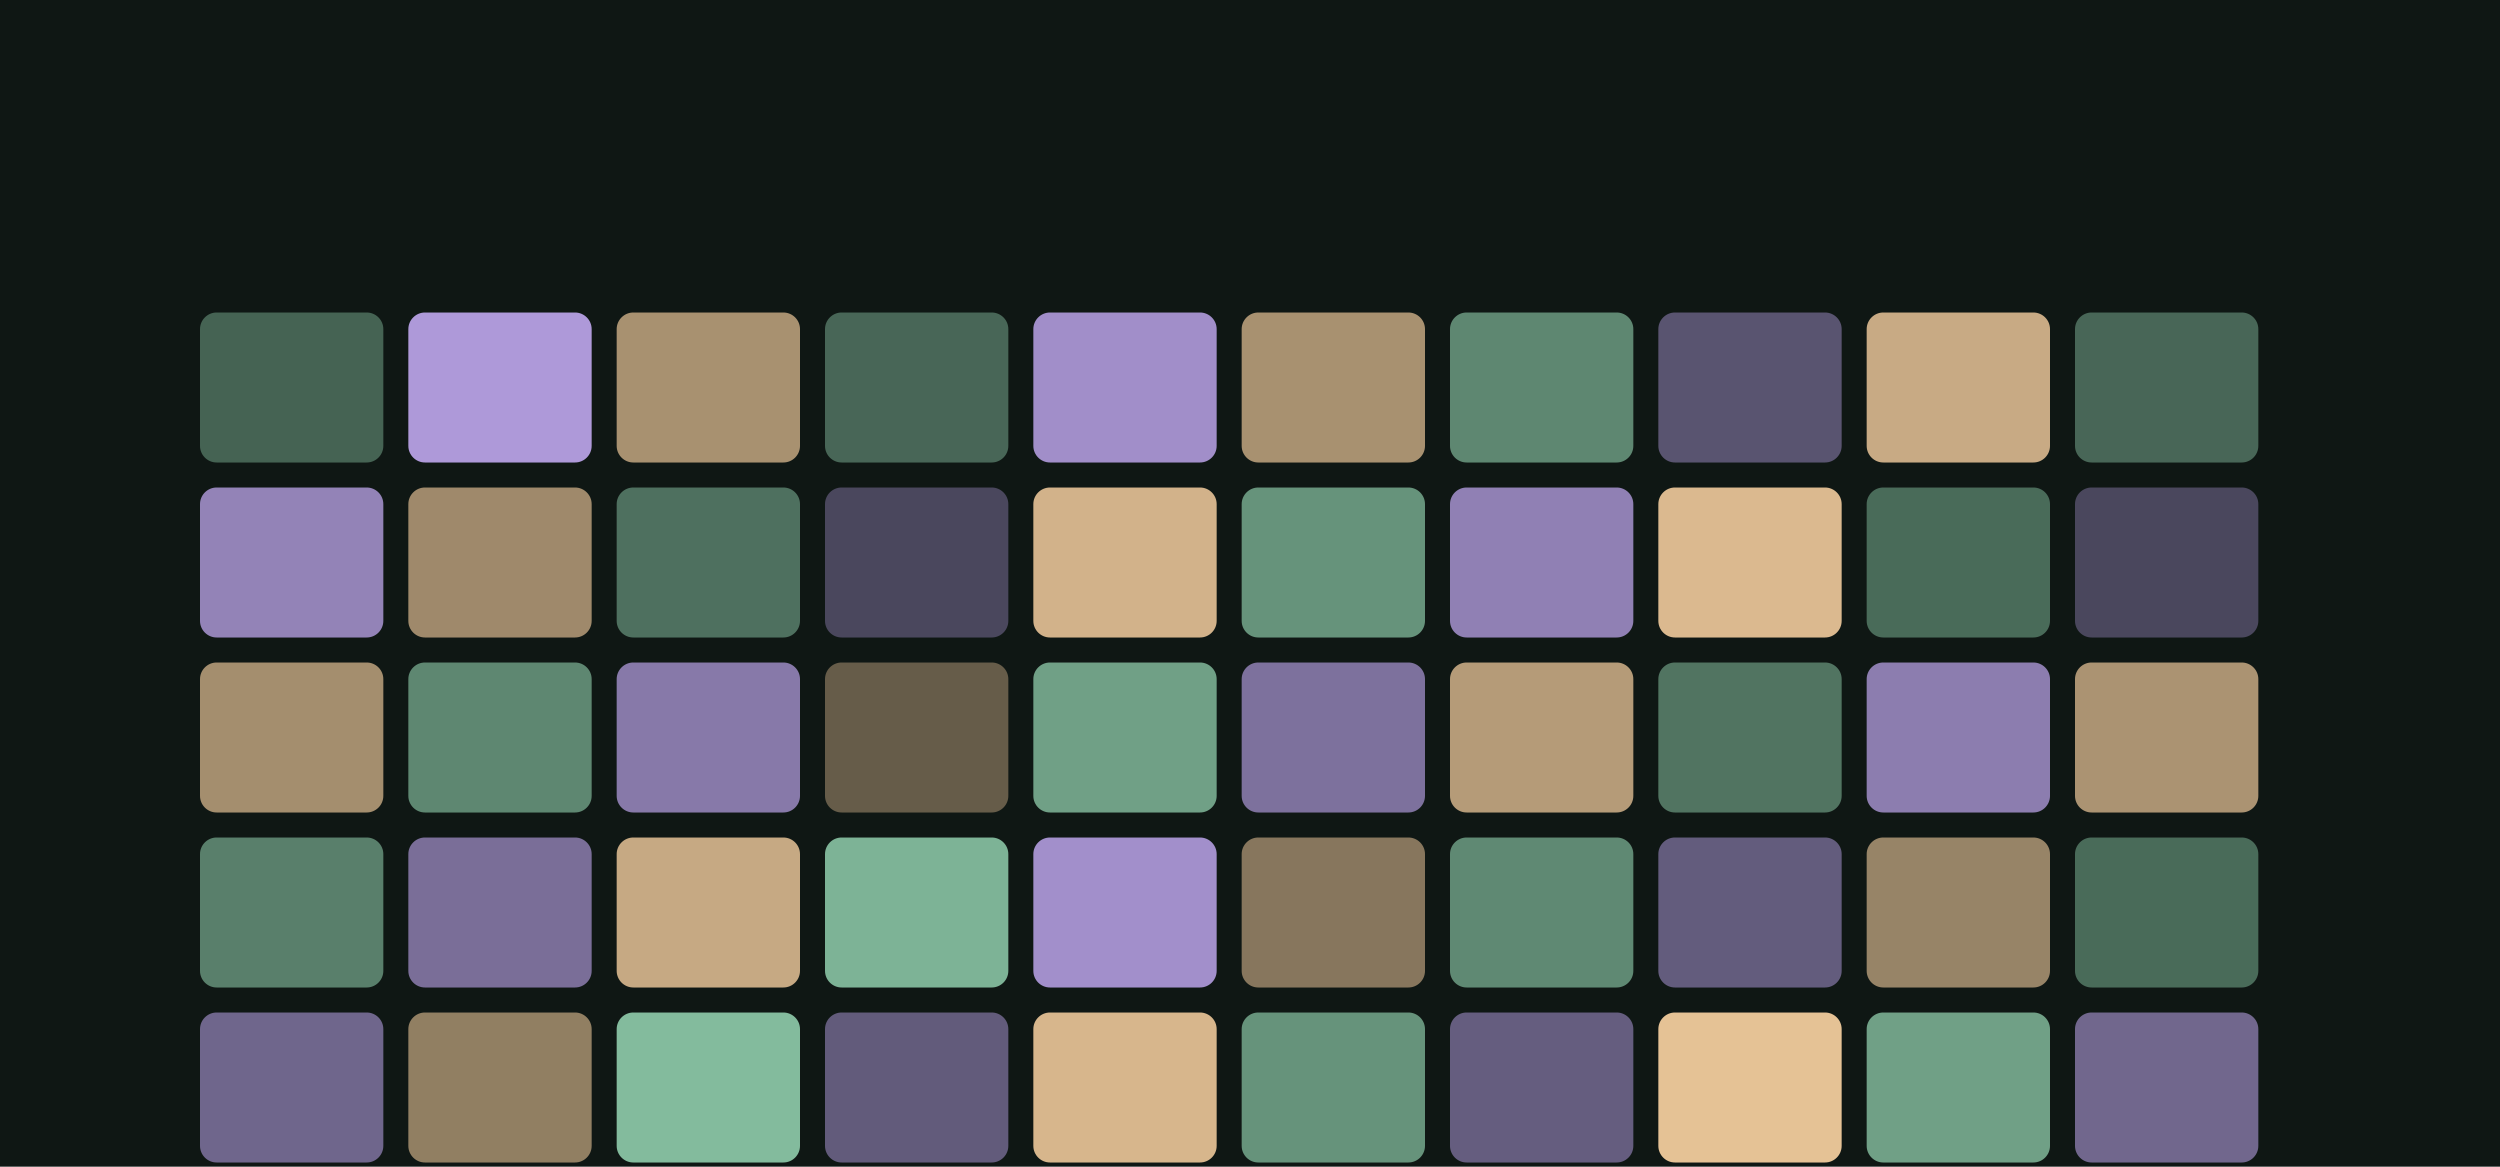
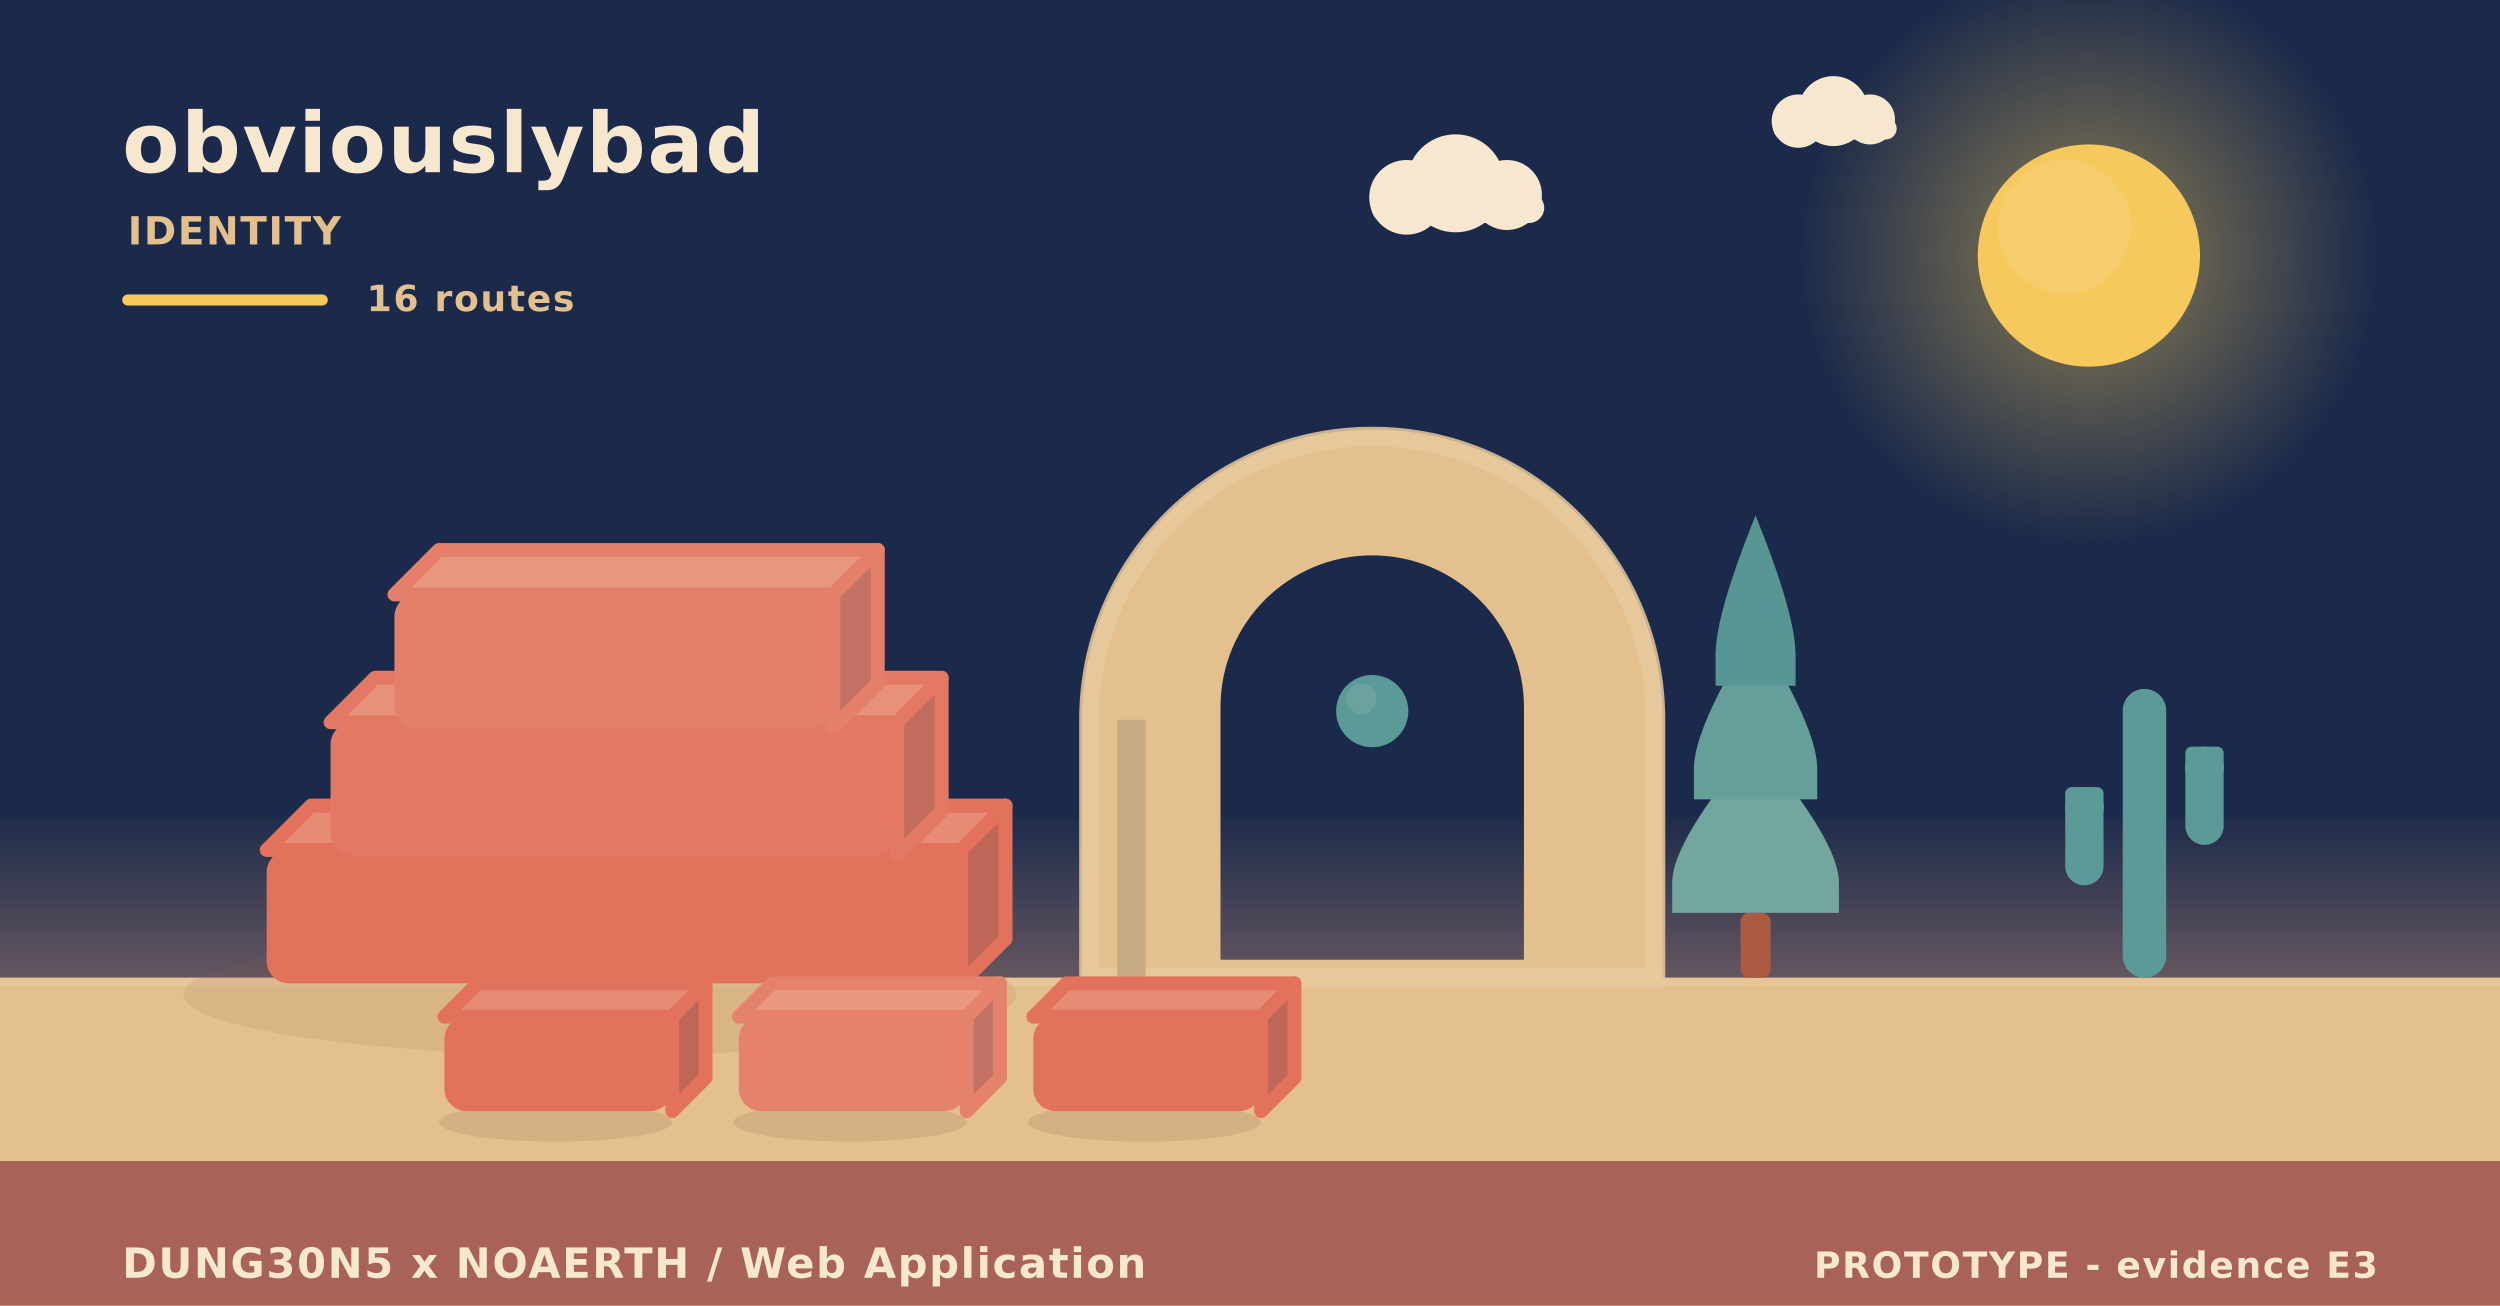
- <svg xmlns="http://www.w3.org/2000/svg" viewBox="0 0 1200 560" width="1200" height="560" role="img" aria-label="obviouslybad hero">
-   <rect width="1200" height="560" fill="#0f1714" />
-   <defs>
-     <linearGradient id="gh" x1="0" y1="0" x2="1" y2="1">
-       <stop offset="0%" stop-color="#95d5b2" />
-       <stop offset="100%" stop-color="#b8a1e6" />
-     </linearGradient>
-   </defs>
-   <rect x="96.00" y="150.00" width="88.00" height="72.00" rx="8.00" fill="#95d5b2" opacity="0.40" />
-   <rect x="196.00" y="150.00" width="88.00" height="72.00" rx="8.00" fill="#b8a1e6" opacity="0.94" />
-   <rect x="296.00" y="150.00" width="88.00" height="72.00" rx="8.00" fill="#ffd6a5" opacity="0.64" />
-   <rect x="396.00" y="150.00" width="88.00" height="72.00" rx="8.00" fill="#95d5b2" opacity="0.42" />
-   <rect x="496.00" y="150.00" width="88.00" height="72.00" rx="8.00" fill="#b8a1e6" opacity="0.86" />
-   <rect x="596.00" y="150.00" width="88.00" height="72.00" rx="8.00" fill="#ffd6a5" opacity="0.64" />
-   <rect x="696.00" y="150.00" width="88.00" height="72.00" rx="8.00" fill="#95d5b2" opacity="0.59" />
-   <rect x="796.00" y="150.00" width="88.00" height="72.00" rx="8.00" fill="#b8a1e6" opacity="0.44" />
-   <rect x="896.00" y="150.00" width="88.00" height="72.00" rx="8.00" fill="#ffd6a5" opacity="0.77" />
-   <rect x="996.00" y="150.00" width="88.00" height="72.00" rx="8.00" fill="#95d5b2" opacity="0.42" />
-   <rect x="96.00" y="234.00" width="88.00" height="72.00" rx="8.00" fill="#b8a1e6" opacity="0.78" />
-   <rect x="196.00" y="234.00" width="88.00" height="72.00" rx="8.00" fill="#ffd6a5" opacity="0.60" />
-   <rect x="296.00" y="234.00" width="88.00" height="72.00" rx="8.00" fill="#95d5b2" opacity="0.47" />
-   <rect x="396.00" y="234.00" width="88.00" height="72.00" rx="8.00" fill="#b8a1e6" opacity="0.35" />
-   <rect x="496.00" y="234.00" width="88.00" height="72.00" rx="8.00" fill="#ffd6a5" opacity="0.81" />
-   <rect x="596.00" y="234.00" width="88.00" height="72.00" rx="8.00" fill="#95d5b2" opacity="0.65" />
-   <rect x="696.00" y="234.00" width="88.00" height="72.00" rx="8.00" fill="#b8a1e6" opacity="0.76" />
-   <rect x="796.00" y="234.00" width="88.00" height="72.00" rx="8.00" fill="#ffd6a5" opacity="0.85" />
-   <rect x="896.00" y="234.00" width="88.00" height="72.00" rx="8.00" fill="#95d5b2" opacity="0.44" />
-   <rect x="996.00" y="234.00" width="88.00" height="72.00" rx="8.00" fill="#b8a1e6" opacity="0.35" />
-   <rect x="96.00" y="318.00" width="88.00" height="72.00" rx="8.00" fill="#ffd6a5" opacity="0.62" />
-   <rect x="196.00" y="318.00" width="88.00" height="72.00" rx="8.00" fill="#95d5b2" opacity="0.59" />
-   <rect x="296.00" y="318.00" width="88.00" height="72.00" rx="8.00" fill="#b8a1e6" opacity="0.71" />
-   <rect x="396.00" y="318.00" width="88.00" height="72.00" rx="8.00" fill="#ffd6a5" opacity="0.36" />
-   <rect x="496.00" y="318.00" width="88.00" height="72.00" rx="8.00" fill="#95d5b2" opacity="0.72" />
-   <rect x="596.00" y="318.00" width="88.00" height="72.00" rx="8.00" fill="#b8a1e6" opacity="0.65" />
-   <rect x="696.00" y="318.00" width="88.00" height="72.00" rx="8.00" fill="#ffd6a5" opacity="0.69" />
-   <rect x="796.00" y="318.00" width="88.00" height="72.00" rx="8.00" fill="#95d5b2" opacity="0.49" />
-   <rect x="896.00" y="318.00" width="88.00" height="72.00" rx="8.00" fill="#b8a1e6" opacity="0.74" />
-   <rect x="996.00" y="318.00" width="88.00" height="72.00" rx="8.00" fill="#ffd6a5" opacity="0.65" />
-   <rect x="96.00" y="402.00" width="88.00" height="72.00" rx="8.00" fill="#95d5b2" opacity="0.55" />
-   <rect x="196.00" y="402.00" width="88.00" height="72.00" rx="8.00" fill="#b8a1e6" opacity="0.63" />
-   <rect x="296.00" y="402.00" width="88.00" height="72.00" rx="8.00" fill="#ffd6a5" opacity="0.76" />
-   <rect x="396.00" y="402.00" width="88.00" height="72.00" rx="8.00" fill="#95d5b2" opacity="0.82" />
-   <rect x="496.00" y="402.00" width="88.00" height="72.00" rx="8.00" fill="#b8a1e6" opacity="0.87" />
-   <rect x="596.00" y="402.00" width="88.00" height="72.00" rx="8.00" fill="#ffd6a5" opacity="0.50" />
-   <rect x="696.00" y="402.00" width="88.00" height="72.00" rx="8.00" fill="#95d5b2" opacity="0.60" />
-   <rect x="796.00" y="402.00" width="88.00" height="72.00" rx="8.00" fill="#b8a1e6" opacity="0.50" />
-   <rect x="896.00" y="402.00" width="88.00" height="72.00" rx="8.00" fill="#ffd6a5" opacity="0.57" />
-   <rect x="996.00" y="402.00" width="88.00" height="72.00" rx="8.00" fill="#95d5b2" opacity="0.44" />
-   <rect x="96.00" y="486.00" width="88.00" height="72.00" rx="8.00" fill="#b8a1e6" opacity="0.57" />
-   <rect x="196.00" y="486.00" width="88.00" height="72.00" rx="8.00" fill="#ffd6a5" opacity="0.54" />
-   <rect x="296.00" y="486.00" width="88.00" height="72.00" rx="8.00" fill="#95d5b2" opacity="0.86" />
-   <rect x="396.00" y="486.00" width="88.00" height="72.00" rx="8.00" fill="#b8a1e6" opacity="0.49" />
-   <rect x="496.00" y="486.00" width="88.00" height="72.00" rx="8.00" fill="#ffd6a5" opacity="0.83" />
-   <rect x="596.00" y="486.00" width="88.00" height="72.00" rx="8.00" fill="#95d5b2" opacity="0.65" />
-   <rect x="696.00" y="486.00" width="88.00" height="72.00" rx="8.00" fill="#b8a1e6" opacity="0.51" />
-   <rect x="796.00" y="486.00" width="88.00" height="72.00" rx="8.00" fill="#ffd6a5" opacity="0.89" />
-   <rect x="896.00" y="486.00" width="88.00" height="72.00" rx="8.00" fill="#95d5b2" opacity="0.72" />
-   <rect x="996.00" y="486.00" width="88.00" height="72.00" rx="8.00" fill="#b8a1e6" opacity="0.58" />
+ <svg xmlns="http://www.w3.org/2000/svg" width="900" height="470" viewBox="0 0 900 470" role="img" aria-label="obviouslybad - identity">
+   <linearGradient id="skyh" x1="0" y1="0" x2="0" y2="1">
+     <stop offset="0" stop-color="#1b2a4a" />
+     <stop offset="0.62" stop-color="#1b2a4a" />
+     <stop offset="1" stop-color="#f3ad8a" />
+   </linearGradient>
+   <rect width="900" height="470" fill="url(#skyh)" />
+   <radialGradient id="sunh">
+     <stop offset="0.35" stop-color="#f5c95c" stop-opacity="0.34" />
+     <stop offset="1" stop-color="#f5c95c" stop-opacity="0" />
+   </radialGradient>
+   <circle cx="752" cy="92" r="104" fill="url(#sunh)" />
+   <circle cx="752" cy="92" r="40" fill="#f5c95c" />
+   <circle cx="743.2" cy="81.6" r="24" fill="#f5d27e" opacity="0.5" />
+   <g>
+     <circle cx="524" cy="66" r="17.64" fill="#f6e7ce" />
+     <circle cx="506.36" cy="71.04" r="13.44" fill="#f6e7ce" />
+     <circle cx="542.48" cy="70.2" r="12.6" fill="#f6e7ce" />
+     <rect x="493.76" y="69.36" width="62.16" height="10.92" rx="5.46" fill="#f6e7ce" />
+   </g>
+   <g>
+     <circle cx="660" cy="40" r="12.6" fill="#f6e7ce" />
+     <circle cx="647.4" cy="43.6" r="9.6" fill="#f6e7ce" />
+     <circle cx="673.2" cy="43" r="9" fill="#f6e7ce" />
+     <rect x="638.4" y="42.4" width="44.4" height="7.8" rx="3.9" fill="#f6e7ce" />
+   </g>
+   <rect x="0" y="352" width="900" height="118" fill="#e3c08d" />
+   <rect x="0" y="352" width="900" height="3" fill="#e6c596" />
+   <text x="44" y="62" font-family="Verdana,DejaVu Sans,sans-serif" font-size="30" font-weight="700" letter-spacing="0.6" fill="#f6e7ce" text-anchor="start">obviouslybad</text>
+   <text x="46" y="88" font-family="Verdana,DejaVu Sans,sans-serif" font-size="14" font-weight="700" letter-spacing="0.6" fill="#e3c08d" text-anchor="start">IDENTITY</text>
+   <rect x="44" y="106" width="74" height="4" rx="2" fill="#f5c95c" />
+   <text x="132" y="112" font-family="Verdana,DejaVu Sans,sans-serif" font-size="13" font-weight="700" letter-spacing="0.6" fill="#e3c08d" text-anchor="start">16 routes</text>
+   <ellipse cx="216" cy="358" rx="150" ry="22" fill="rgba(138,90,68,0.11)" />
+   <path d="M96,306 L346,306 L362,290 L112,290 Z" fill="#e68c74" stroke="#e2725b" stroke-width="5" stroke-linejoin="round" />
+   <path d="M346,306 L362,290 L362,338 L346,354 Z" fill="#c06658" stroke="#e2725b" stroke-width="5" stroke-linejoin="round" />
+   <rect x="96" y="306" width="250" height="48" rx="8" fill="#e2725b" />
+   <path d="M119,260 L323,260 L339,244 L135,244 Z" fill="#e7917a" stroke="#e37962" stroke-width="5" stroke-linejoin="round" />
+   <path d="M323,260 L339,244 L339,292 L323,308 Z" fill="#c16c5e" stroke="#e37962" stroke-width="5" stroke-linejoin="round" />
+   <rect x="119" y="260" width="204" height="48" rx="8" fill="#e37962" />
+   <path d="M142,214 L300,214 L316,198 L158,198 Z" fill="#e8977f" stroke="#e48069" stroke-width="5" stroke-linejoin="round" />
+   <path d="M300,214 L316,198 L316,246 L300,262 Z" fill="#c27164" stroke="#e48069" stroke-width="5" stroke-linejoin="round" />
+   <rect x="142" y="214" width="158" height="48" rx="8" fill="#e48069" />
+   <path d="M392,352 L392,259.12 A102,102 0 0 1 596,259.12 L596,352 Z M436.88,348 L436.88,254.55 A57.12,57.12 0 0 1 551.12,254.55 L551.12,348 Z" fill="#e3c08d" fill-rule="evenodd" stroke="#e3c08d" stroke-width="5" stroke-linejoin="round" />
+   <path d="M392,352 L392,259.12 A102,102 0 0 1 596,259.12 L596,352 Z" fill="none" stroke="#e8c99d" stroke-width="7" stroke-linecap="round" opacity="0.85" />
+   <rect x="402.2" y="259.12" width="10.2" height="92.88" fill="#c7ab84" />
+   <circle cx="494" cy="256" r="13" fill="#5b9a97" />
+   <circle cx="490.1" cy="251.58" r="5.46" fill="#7aa9a2" opacity="0.55" />
+   <rect x="626.6" y="328.64" width="10.8" height="23.36" rx="3" fill="#ac5b43" />
+   <path d="M632,267.32 Q602,302.89 602,317.6 Q602,328.64 602,328.64 L662,328.64 Q662,328.64 662,317.6 Q662,302.89 632,267.32 Z" fill="#74a6a0" />
+   <path d="M632,226.44 Q609.8,262.01 609.8,276.72 Q609.8,287.76 609.8,287.76 L654.2,287.76 Q654.2,287.76 654.2,276.72 Q654.2,262.01 632,226.44 Z" fill="#649f9a" />
+   <path d="M632,185.56 Q617.6,221.13 617.6,235.84 Q617.6,246.88 617.6,246.88 L646.4,246.88 Q646.4,246.88 646.4,235.84 Q646.4,221.13 632,185.56 Z" fill="#589694" />
+   <rect x="764.18" y="248" width="15.64" height="104" rx="7.82" fill="#5b9a97" />
+   <rect x="743.48" y="283.36" width="13.8" height="35.36" rx="6.9" fill="#5b9a97" />
+   <rect x="743.48" y="283.36" width="13.8" height="10.4" rx="2.3" fill="#5b9a97" />
+   <rect x="786.72" y="268.8" width="13.8" height="35.36" rx="6.9" fill="#5b9a97" />
+   <rect x="786.72" y="268.8" width="13.8" height="10.4" rx="2.3" fill="#5b9a97" />
+   <ellipse cx="200" cy="404" rx="42" ry="7" fill="rgba(138,90,68,0.15)" />
+   <path d="M160,366 L242,366 L254,354 L172,354 Z" fill="#e68c74" stroke="#e2725b" stroke-width="5" stroke-linejoin="round" />
+   <path d="M242,366 L254,354 L254,388 L242,400 Z" fill="#c06658" stroke="#e2725b" stroke-width="5" stroke-linejoin="round" />
+   <rect x="160" y="366" width="82" height="34" rx="8" fill="#e2725b" />
+   <ellipse cx="306" cy="404" rx="42" ry="7" fill="rgba(138,90,68,0.15)" />
+   <path d="M266,366 L348,366 L360,354 L278,354 Z" fill="#e99881" stroke="#e5826b" stroke-width="5" stroke-linejoin="round" />
+   <path d="M348,366 L360,354 L360,388 L348,400 Z" fill="#c37365" stroke="#e5826b" stroke-width="5" stroke-linejoin="round" />
+   <rect x="266" y="366" width="82" height="34" rx="8" fill="#e5826b" />
+   <ellipse cx="412" cy="404" rx="42" ry="7" fill="rgba(138,90,68,0.15)" />
+   <path d="M372,366 L454,366 L466,354 L384,354 Z" fill="#e68c74" stroke="#e2725b" stroke-width="5" stroke-linejoin="round" />
+   <path d="M454,366 L466,354 L466,388 L454,400 Z" fill="#c06658" stroke="#e2725b" stroke-width="5" stroke-linejoin="round" />
+   <rect x="372" y="366" width="82" height="34" rx="8" fill="#e2725b" />
+   <rect x="0" y="418" width="900" height="52" rx="0" fill="#a65c56" opacity="0.94" />
+   <text x="44" y="460" font-family="Verdana,DejaVu Sans,sans-serif" font-size="15" font-weight="700" letter-spacing="0.6" fill="#f6e7ce" text-anchor="start">DUNG30N5 x NOAERTH  /  Web Application</text>
+   <text x="856" y="460" font-family="Verdana,DejaVu Sans,sans-serif" font-size="13" font-weight="700" letter-spacing="0.6" fill="#f6e7ce" text-anchor="end">PROTOTYPE  -  evidence E3</text>
</svg>
